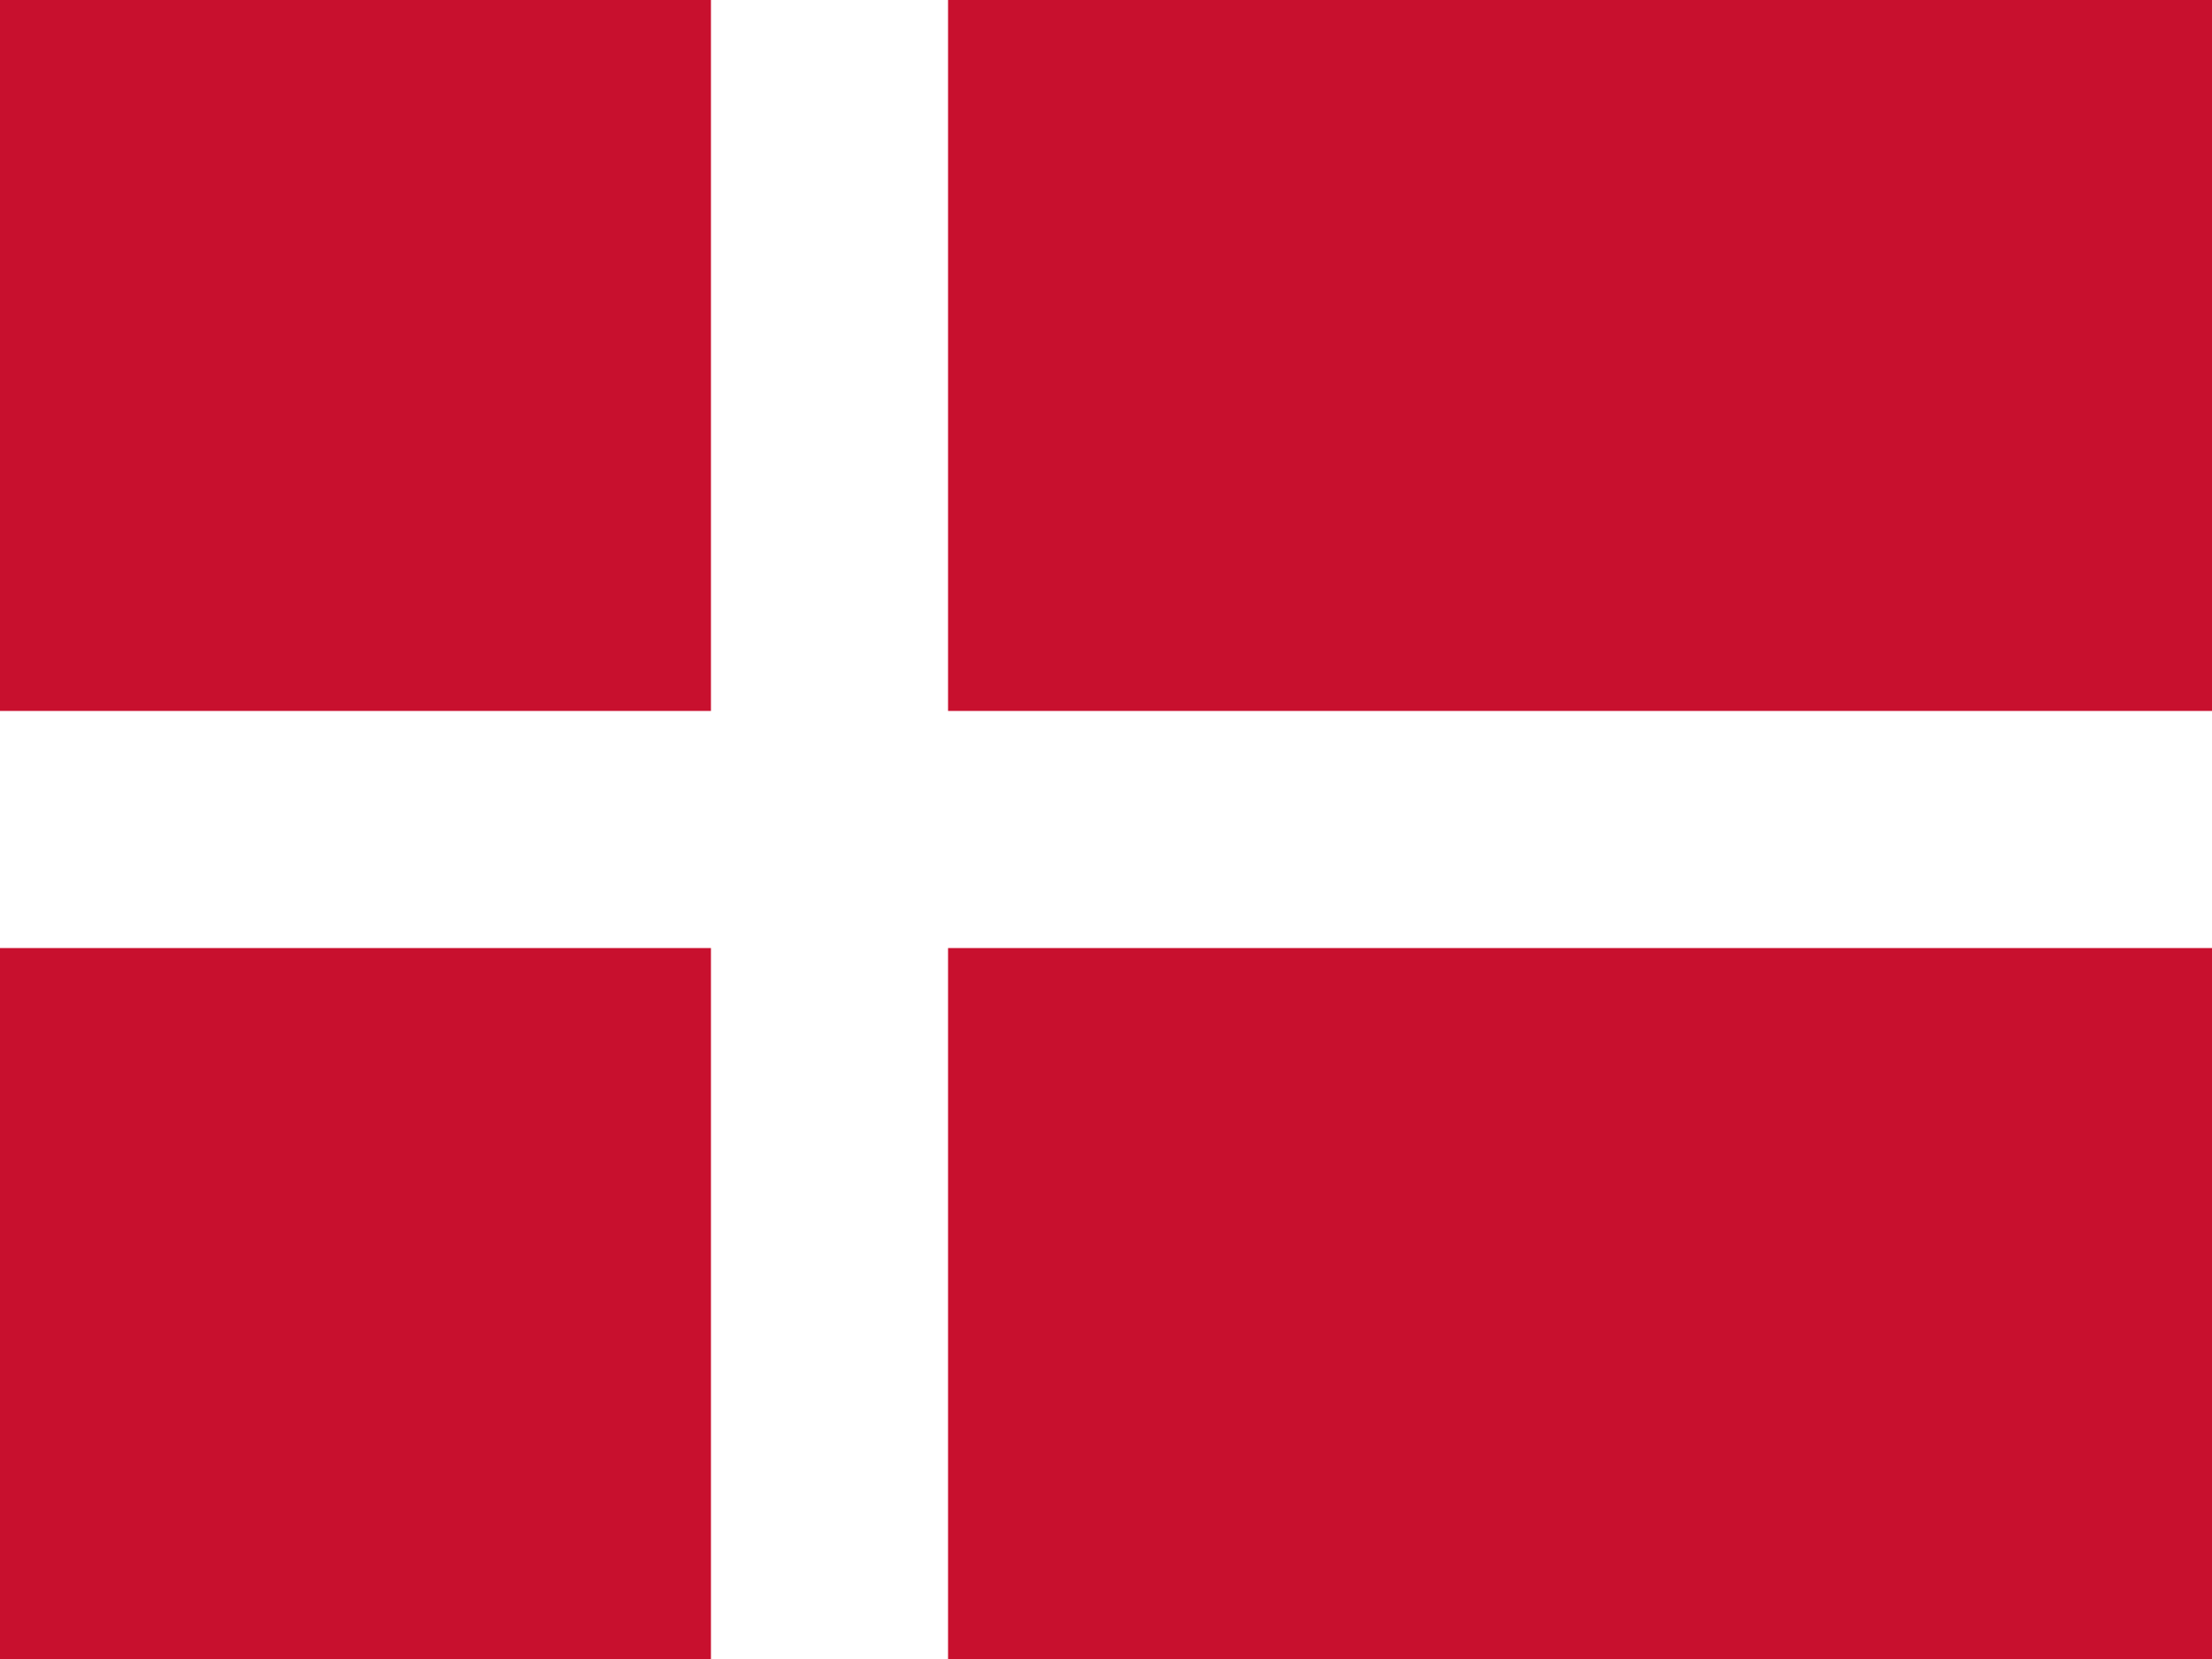
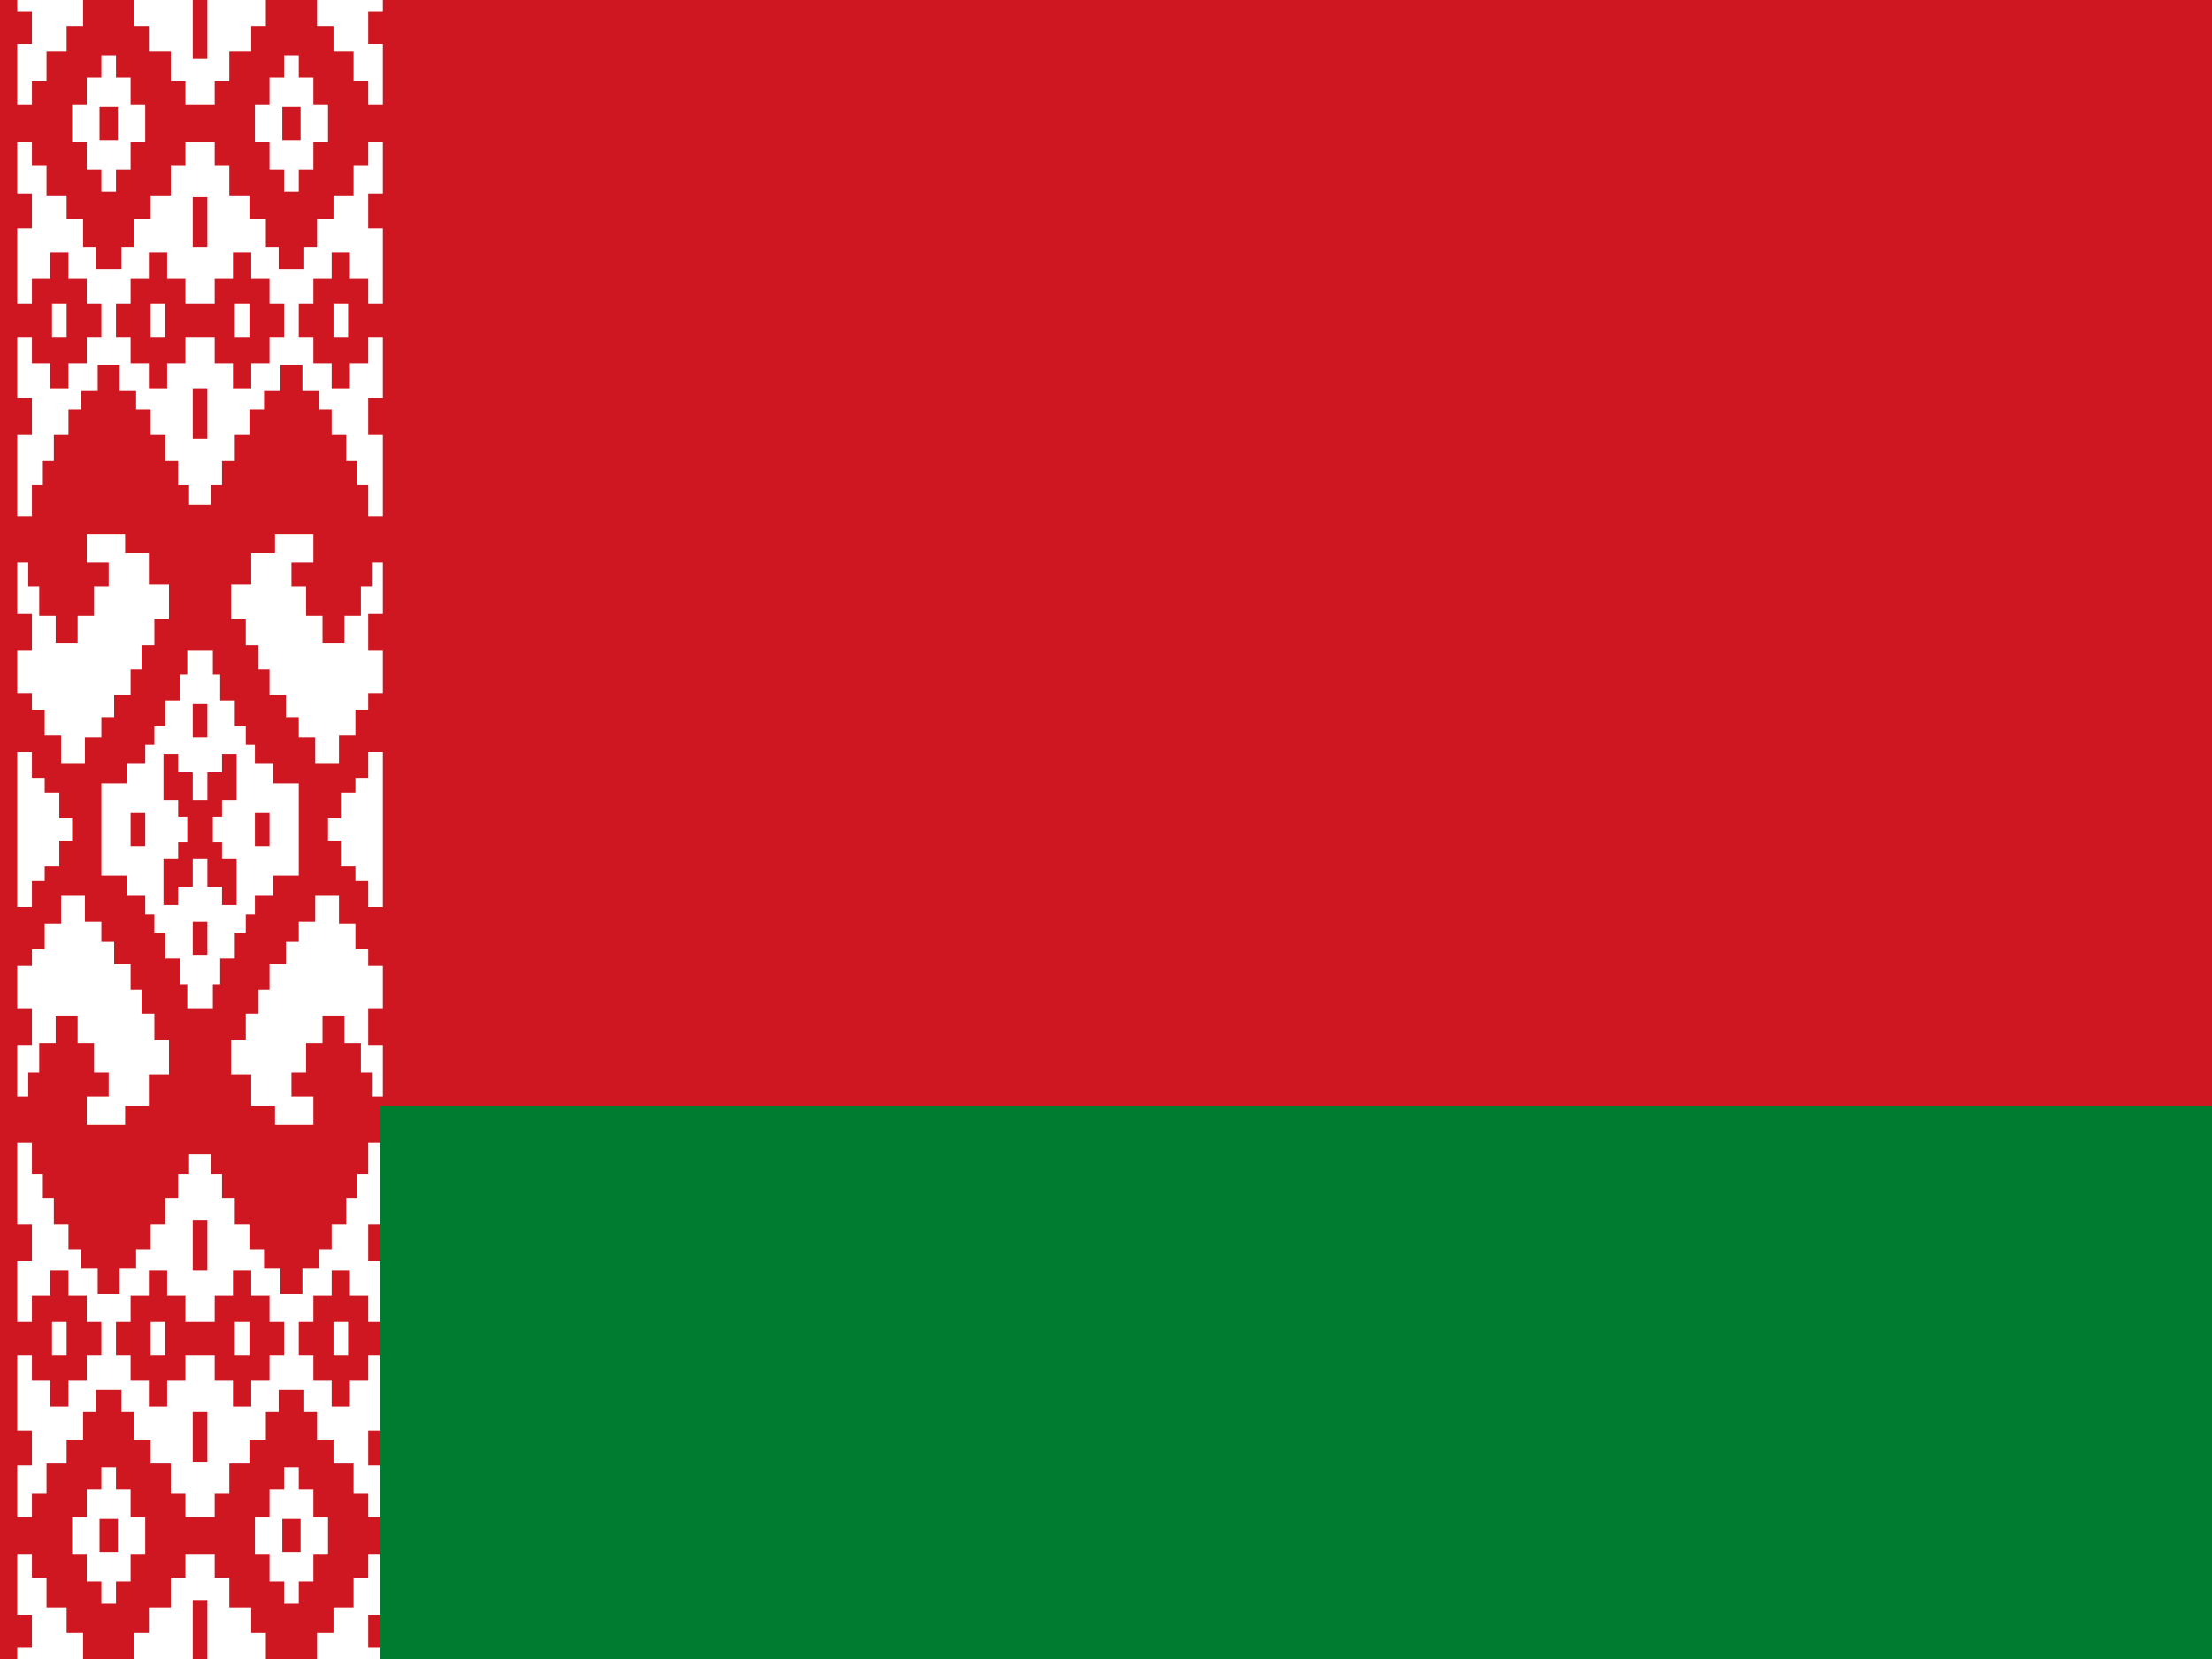
- <svg xmlns="http://www.w3.org/2000/svg" id="f07_1" viewBox="0 0 640 480">
-   <path fill="#c8102e" d="M0 0h640.1v480H0z" />
-   <path fill="#fff" d="M205.7 0h68.6v480h-68.6z" />
-   <path fill="#fff" d="M0 205.7h640.1v68.6H0z" />
+ <svg xmlns="http://www.w3.org/2000/svg" xmlns:xlink="http://www.w3.org/1999/xlink" xml:space="preserve" id="f07_1" viewBox="0 0 640 480">
+   <defs>
+     <clipPath id="f07_2">
+       <path d="M0 0h200v608h8v284l-8 8H0z" />
+     </clipPath>
+   </defs>
+   <path fill="#ce1720" d="M0 0h640v480H0Z" />
+   <g fill="#fff" clip-path="url(#f07_2)" transform="matrix(.52885 0 0 .53333 5 0)">
+     <g id="f07_3">
+       <path id="f07_4" d="M36 0v14h-9v14H16v16H8v13H-8V24H8V6H-8V0Zm26 77v15h-8v12h-8V92h-8V77h-8V57h8V42h8V30h8v12h8v15h8v20Zm-17-1h10V58H45ZM19 183h8v-18h-8zm54 0h8v-18h-8ZM-8 305H6v13h6v16h9v15h12v-15h9v-16h8v-13H38v-15h21v10h13v17h11v19h-8v14h-7v13h-6v14h-9v12h-7v11h-9v14H24v-15h-9v-14H8v-9H-8v-23H8v-20H-8Z" />
+       <use xlink:href="#f07_4" transform="matrix(-1 0 0 1 200 0)" />
+       <path d="M96 0v32h8V0h32v14h-8v14h-12v16h-8v13H92V44h-8V28H72V14h-8V0Zm-2 274v-11h-6v-13h-7v-14h-8v-14h-8v-10h-9v-14H44v14h-9v10h-7v14h-8v14h-6v13H8v17H-8v-44H8v-20H-8v-33H8v14h10v14h10v-14h10v-14h8v-18h-8v-14H28v-14H18v14H8v14H-8v-41H8v-19H-8V77H8v13h8v16h11v13h9v15h7v12h14v-12h7v-15h9v-13h11V90h8V77h16v13h8v16h11v13h9v15h7v12h14v-12h7v-15h9v-13h11V90h8V77h16v28h-16v19h16v41h-16v-14h-10v-14h-10v14h-10v14h-8v18h8v14h10v14h10v-14h10v-14h16v33h-16v20h16v44h-16v-17h-6v-13h-6v-14h-8v-14h-7v-10h-9v-14h-12v14h-9v10h-8v14h-8v14h-7v13h-6v11zm2-167v27h8v-27zm-4 58v-14H82v-14H72v14H62v14h-8v18h8v14h10v14h10v-14h10v-14h16v14h10v14h10v-14h10v-14h8v-18h-8v-14h-10v-14h-10v14h-10v14zm4 46v27h8v-27z" />
+     </g>
+     <use xlink:href="#f07_3" transform="matrix(1 0 0 -1 0 900)" />
+     <path d="M-8 408H8v14h7v8h8v14h7v12h-7v14h-8v8H8v14H-8Zm216 0v84h-16v-14h-7v-8h-8v-14h-7v-12h7v-14h8v-8h7v-14ZM62 459h8v-18h-8zm76 0v-18h-8v18zm-42-59h8v-18h-8zm0 100v18h8v-18Zm-50-75h14v-11h10v-10h5v-10h6v-14h8v-14h4v-13h14v13h4v14h8v14h6v10h5v10h10v11h14v50h-14v11h-10v10h-5v10h-6v14h-8v14h-4v13H93v-13h-4v-14h-8v-14h-6v-10h-5v-10H60v-11H46Zm50 9v-15h-8v-10h-8v25h8v9h5v14h-5v9h-8v25h8v-10h8v-15h8v15h8v10h8v-25h-8v-9h-5v-14h5v-9h8v-25h-8v10h-8v15z" />
+   </g>
+   <path fill="#007c30" d="M110 320h530v160H110Z" />
</svg>
